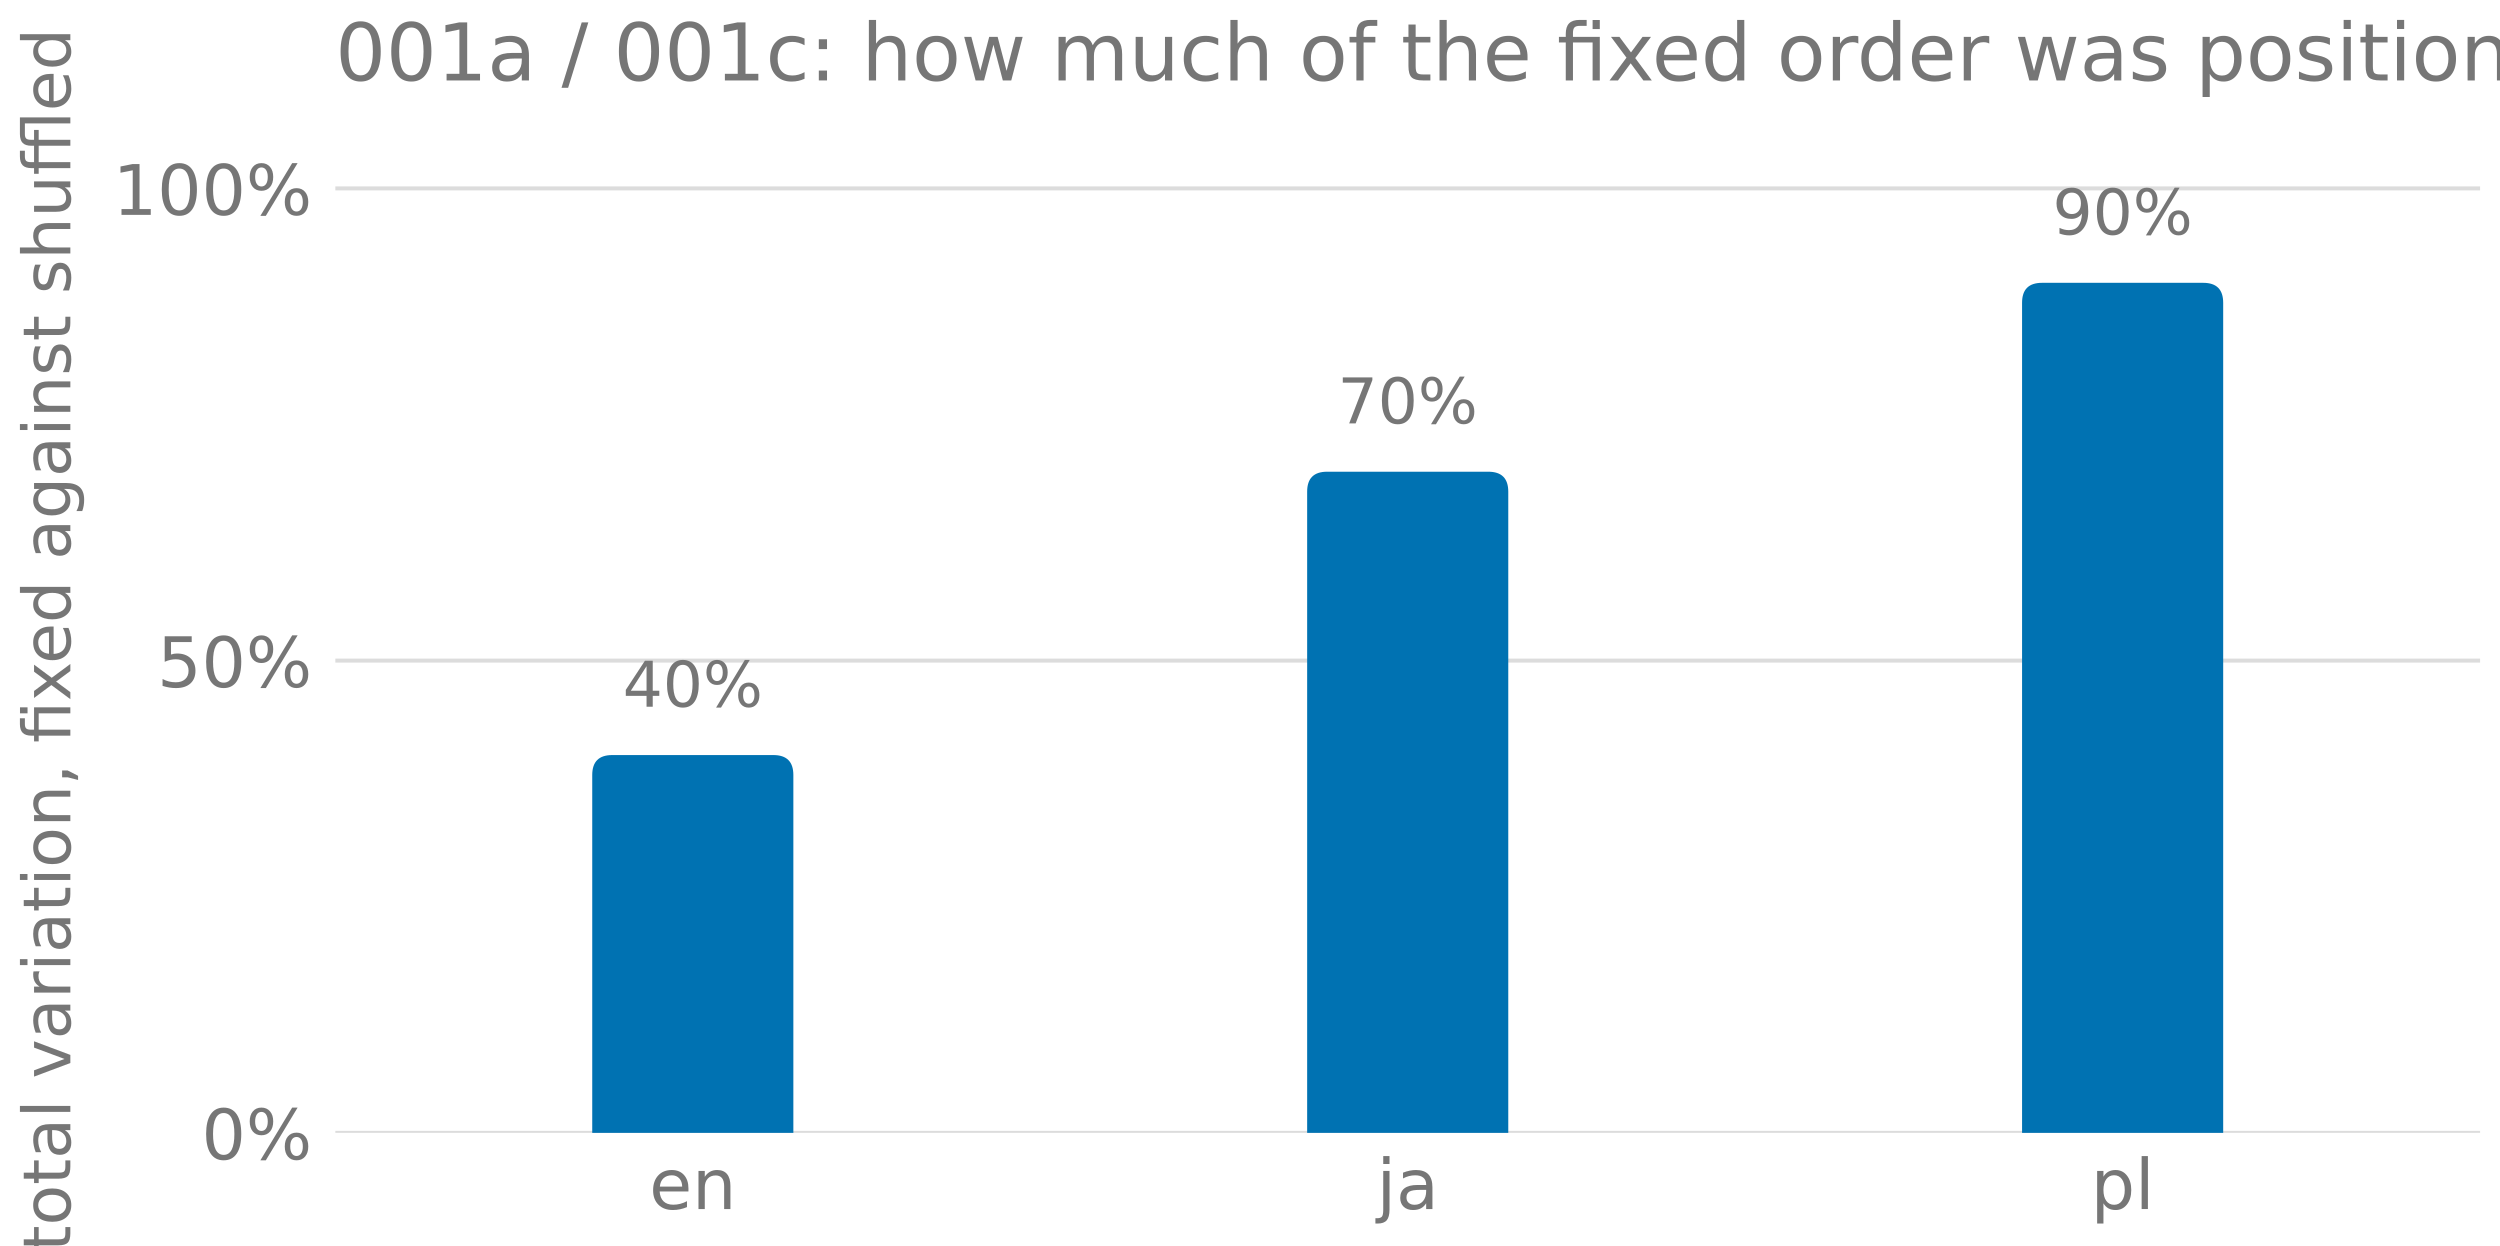
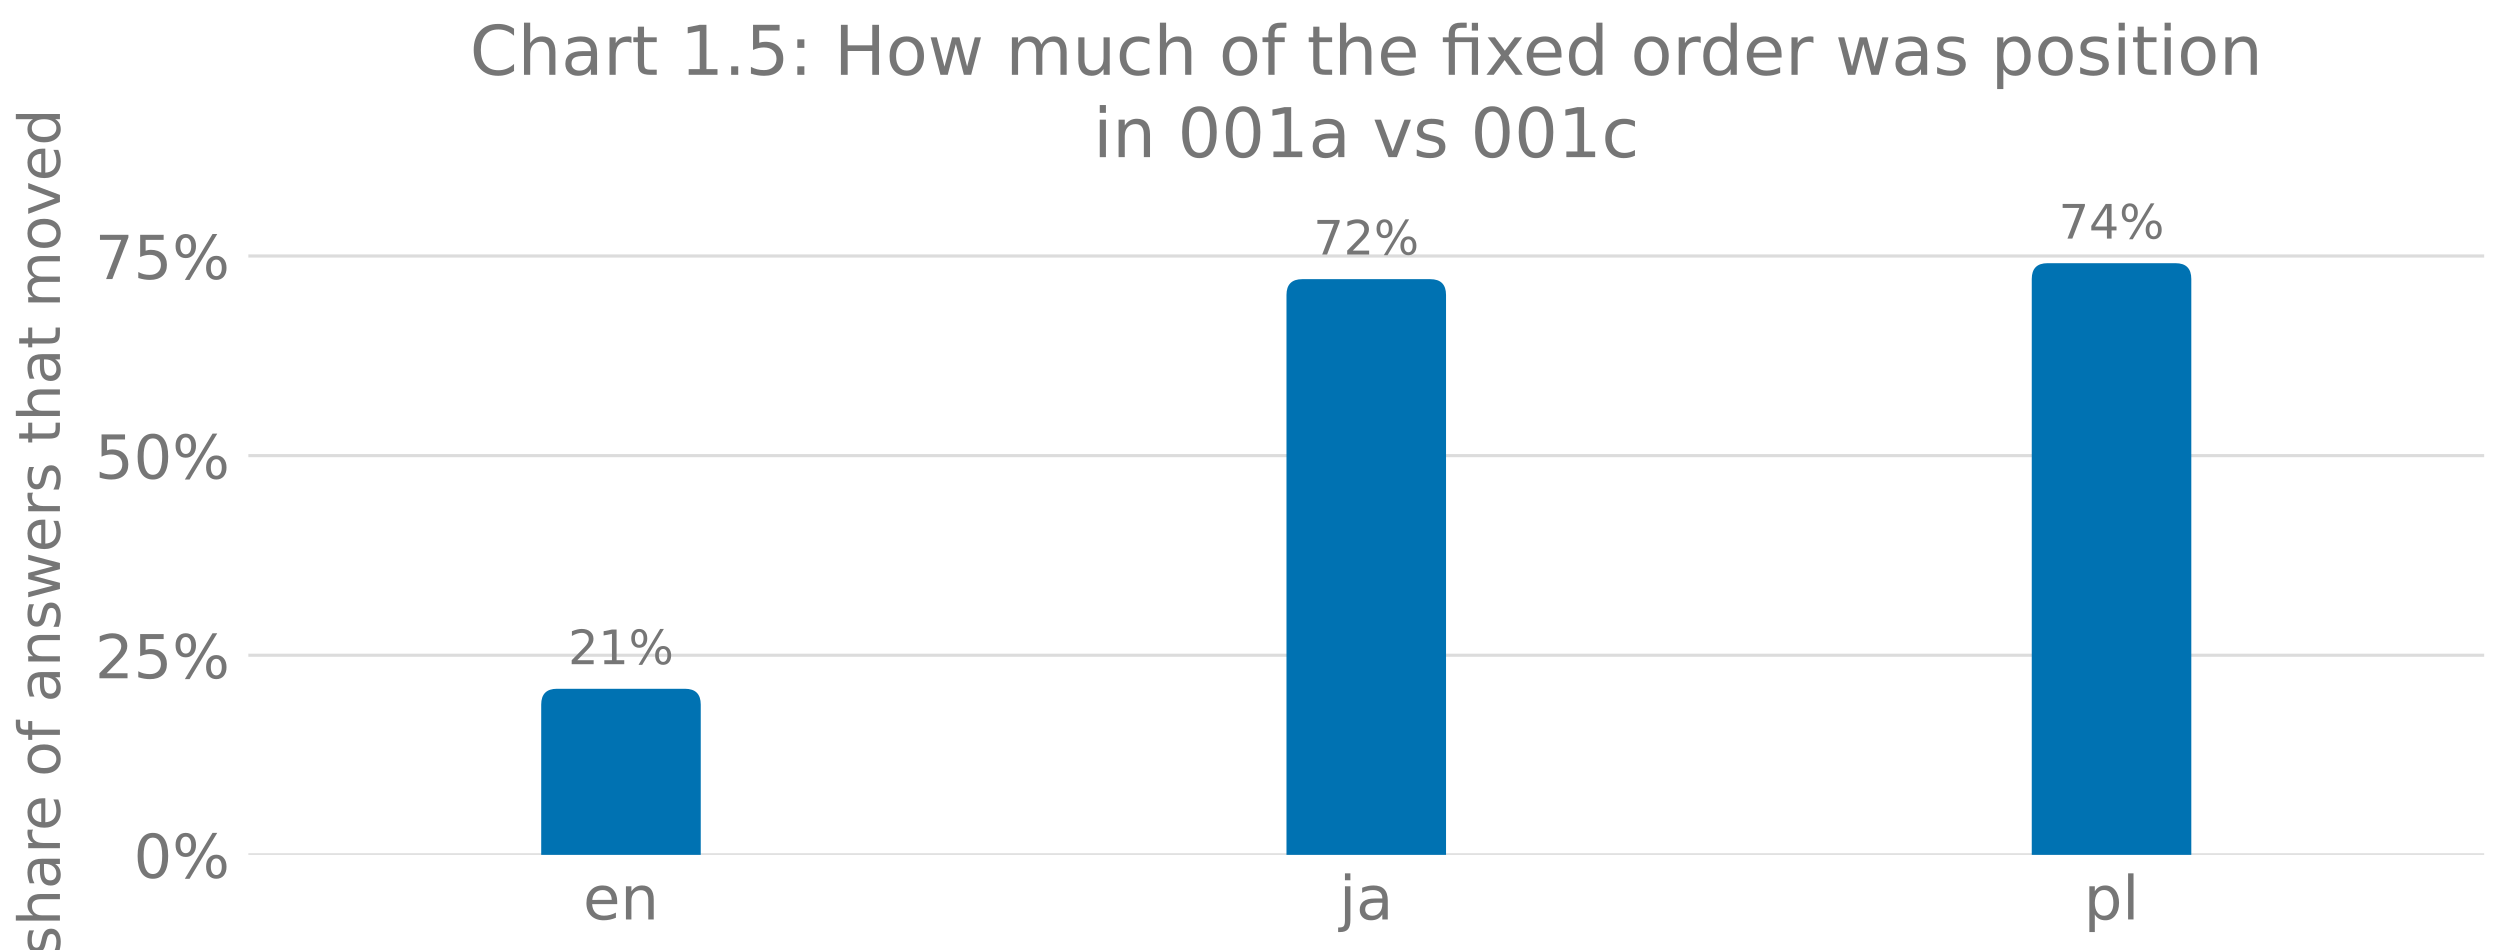
- <svg xmlns="http://www.w3.org/2000/svg" xmlns:xlink="http://www.w3.org/1999/xlink" width="376.632pt" height="187.668pt" viewBox="0 0 376.632 187.668" version="1.1">
+ <svg xmlns="http://www.w3.org/2000/svg" xmlns:xlink="http://www.w3.org/1999/xlink" width="473.76pt" height="180pt" viewBox="0 0 473.76 180" version="1.1">
  <defs>
    <style type="text/css">*{stroke-linejoin: round; stroke-linecap: butt}</style>
  </defs>
  <g id="figure_1">
    <g id="patch_1">
-       <path d="M 0 187.668  L 376.632 187.668  L 376.632 0  L 0 0  L 0 187.668  z " style="fill: none" />
+       <path d="M 0 180  L 473.76 180  L 473.76 0  L 0 0  L 0 180  z " style="fill: none" />
    </g>
    <g id="axes_1">
      <g id="patch_2">
-         <path d="M 50.52 170.667  L 373.632 170.667  L 373.632 22.118  L 50.52 22.118  L 50.52 170.667  z " style="fill: none" />
+         <path d="M 47.062 161.999  L 470.76 161.999  L 470.76 39.783  L 47.062 39.783  L 47.062 161.999  z " style="fill: none" />
      </g>
      <g id="matplotlib.axis_1">
        <g id="xtick_1">
          <g id="line2d_1" />
          <g id="text_1">
-             <g style="fill: #767676" transform="translate(97.814 182.1445) scale(0.105 -0.105)">
+             <g style="fill: #767676" transform="translate(110.4959 174.2362) scale(0.115 -0.115)">
              <defs>
                <path id="DejaVuSans-48" d="M 3597 1894  L 3597 1613  L 953 1613  Q 991 1019 1311 708  Q 1631 397 2203 397  Q 2534 397 2845 478  Q 3156 559 3463 722  L 3463 178  Q 3153 47 2828 -22  Q 2503 -91 2169 -91  Q 1331 -91 842 396  Q 353 884 353 1716  Q 353 2575 817 3079  Q 1281 3584 2069 3584  Q 2775 3584 3186 3129  Q 3597 2675 3597 1894  z M 3022 2063  Q 3016 2534 2758 2815  Q 2500 3097 2075 3097  Q 1594 3097 1305 2825  Q 1016 2553 972 2059  L 3022 2063  z " transform="scale(0.015625)" />
                <path id="DejaVuSans-51" d="M 3513 2113  L 3513 0  L 2938 0  L 2938 2094  Q 2938 2591 2744 2837  Q 2550 3084 2163 3084  Q 1697 3084 1428 2787  Q 1159 2491 1159 1978  L 1159 0  L 581 0  L 581 3500  L 1159 3500  L 1159 2956  Q 1366 3272 1645 3428  Q 1925 3584 2291 3584  Q 2894 3584 3203 3211  Q 3513 2838 3513 2113  z " transform="scale(0.015625)" />
              </defs>
              <use xlink:href="#DejaVuSans-48" />
              <use xlink:href="#DejaVuSans-51" transform="translate(61.53125 0)" />
            </g>
          </g>
        </g>
        <g id="xtick_2">
          <g id="line2d_2" />
          <g id="text_2">
-             <g style="fill: #767676" transform="translate(207.3999 182.1453) scale(0.105 -0.105)">
+             <g style="fill: #767676" transform="translate(253.7896 174.2371) scale(0.115 -0.115)">
              <defs>
                <path id="DejaVuSans-4d" d="M 603 3500  L 1178 3500  L 1178 -63  Q 1178 -731 923 -1031  Q 669 -1331 103 -1331  L -116 -1331  L -116 -844  L 38 -844  Q 366 -844 484 -692  Q 603 -541 603 -63  L 603 3500  z M 603 4863  L 1178 4863  L 1178 4134  L 603 4134  L 603 4863  z " transform="scale(0.015625)" />
                <path id="DejaVuSans-44" d="M 2194 1759  Q 1497 1759 1228 1600  Q 959 1441 959 1056  Q 959 750 1161 570  Q 1363 391 1709 391  Q 2188 391 2477 730  Q 2766 1069 2766 1631  L 2766 1759  L 2194 1759  z M 3341 1997  L 3341 0  L 2766 0  L 2766 531  Q 2569 213 2275 61  Q 1981 -91 1556 -91  Q 1019 -91 701 211  Q 384 513 384 1019  Q 384 1609 779 1909  Q 1175 2209 1959 2209  L 2766 2209  L 2766 2266  Q 2766 2663 2505 2880  Q 2244 3097 1772 3097  Q 1472 3097 1187 3025  Q 903 2953 641 2809  L 641 3341  Q 956 3463 1253 3523  Q 1550 3584 1831 3584  Q 2591 3584 2966 3190  Q 3341 2797 3341 1997  z " transform="scale(0.015625)" />
              </defs>
              <use xlink:href="#DejaVuSans-4d" />
              <use xlink:href="#DejaVuSans-44" transform="translate(27.78125 0)" />
            </g>
          </g>
        </g>
        <g id="xtick_3">
          <g id="line2d_3" />
          <g id="text_3">
-             <g style="fill: #767676" transform="translate(314.9883 182.1453) scale(0.105 -0.105)">
+             <g style="fill: #767676" transform="translate(394.8956 174.2371) scale(0.115 -0.115)">
              <defs>
                <path id="DejaVuSans-53" d="M 1159 525  L 1159 -1331  L 581 -1331  L 581 3500  L 1159 3500  L 1159 2969  Q 1341 3281 1617 3432  Q 1894 3584 2278 3584  Q 2916 3584 3314 3078  Q 3713 2572 3713 1747  Q 3713 922 3314 415  Q 2916 -91 2278 -91  Q 1894 -91 1617 61  Q 1341 213 1159 525  z M 3116 1747  Q 3116 2381 2855 2742  Q 2594 3103 2138 3103  Q 1681 3103 1420 2742  Q 1159 2381 1159 1747  Q 1159 1113 1420 752  Q 1681 391 2138 391  Q 2594 391 2855 752  Q 3116 1113 3116 1747  z " transform="scale(0.015625)" />
                <path id="DejaVuSans-4f" d="M 603 4863  L 1178 4863  L 1178 0  L 603 0  L 603 4863  z " transform="scale(0.015625)" />
              </defs>
              <use xlink:href="#DejaVuSans-53" />
              <use xlink:href="#DejaVuSans-4f" transform="translate(63.48438 0)" />
            </g>
          </g>
        </g>
      </g>
      <g id="matplotlib.axis_2">
        <g id="ytick_1">
          <g id="line2d_4">
-             <path d="M 50.52 170.667  L 373.632 170.667  " clip-path="url(#paa456ad2ce)" style="fill: none; stroke: #767676; stroke-opacity: 0.25; stroke-width: 0.6; stroke-linecap: square" />
+             <path d="M 47.062 161.999  L 470.76 161.999  " clip-path="url(#p578db46f17)" style="fill: none; stroke: #767676; stroke-opacity: 0.25; stroke-width: 0.6; stroke-linecap: square" />
          </g>
          <g id="line2d_5" />
          <g id="text_4">
-             <g style="fill: #767676" transform="translate(30.36227 174.6557) scale(0.105 -0.105)">
+             <g style="fill: #767676" transform="translate(25.31797 166.3675) scale(0.115 -0.115)">
              <defs>
                <path id="DejaVuSans-13" d="M 2034 4250  Q 1547 4250 1301 3770  Q 1056 3291 1056 2328  Q 1056 1369 1301 889  Q 1547 409 2034 409  Q 2525 409 2770 889  Q 3016 1369 3016 2328  Q 3016 3291 2770 3770  Q 2525 4250 2034 4250  z M 2034 4750  Q 2819 4750 3233 4129  Q 3647 3509 3647 2328  Q 3647 1150 3233 529  Q 2819 -91 2034 -91  Q 1250 -91 836 529  Q 422 1150 422 2328  Q 422 3509 836 4129  Q 1250 4750 2034 4750  z " transform="scale(0.015625)" />
                <path id="DejaVuSans-8" d="M 4653 2053  Q 4381 2053 4226 1822  Q 4072 1591 4072 1178  Q 4072 772 4226 539  Q 4381 306 4653 306  Q 4919 306 5073 539  Q 5228 772 5228 1178  Q 5228 1588 5073 1820  Q 4919 2053 4653 2053  z M 4653 2450  Q 5147 2450 5437 2106  Q 5728 1763 5728 1178  Q 5728 594 5436 251  Q 5144 -91 4653 -91  Q 4153 -91 3862 251  Q 3572 594 3572 1178  Q 3572 1766 3864 2108  Q 4156 2450 4653 2450  z M 1428 4353  Q 1159 4353 1004 4120  Q 850 3888 850 3481  Q 850 3069 1003 2837  Q 1156 2606 1428 2606  Q 1700 2606 1854 2837  Q 2009 3069 2009 3481  Q 2009 3884 1853 4118  Q 1697 4353 1428 4353  z M 4250 4750  L 4750 4750  L 1831 -91  L 1331 -91  L 4250 4750  z M 1428 4750  Q 1922 4750 2215 4408  Q 2509 4066 2509 3481  Q 2509 2891 2217 2550  Q 1925 2209 1428 2209  Q 931 2209 642 2551  Q 353 2894 353 3481  Q 353 4063 643 4406  Q 934 4750 1428 4750  z " transform="scale(0.015625)" />
              </defs>
              <use xlink:href="#DejaVuSans-13" />
              <use xlink:href="#DejaVuSans-8" transform="translate(63.625 0)" />
            </g>
          </g>
        </g>
        <g id="ytick_2">
          <g id="line2d_6">
-             <path d="M 50.52 99.523  L 373.632 99.523  " clip-path="url(#paa456ad2ce)" style="fill: none; stroke: #767676; stroke-opacity: 0.25; stroke-width: 0.6; stroke-linecap: square" />
+             <path d="M 47.062 124.17  L 470.76 124.17  " clip-path="url(#p578db46f17)" style="fill: none; stroke: #767676; stroke-opacity: 0.25; stroke-width: 0.6; stroke-linecap: square" />
          </g>
          <g id="line2d_7" />
          <g id="text_5">
-             <g style="fill: #767676" transform="translate(23.68165 103.5118) scale(0.105 -0.105)">
-               <defs>
+             <g style="fill: #767676" transform="translate(18.0011 128.5387) scale(0.115 -0.115)">
+               <defs>
+                 <path id="DejaVuSans-15" d="M 1228 531  L 3431 531  L 3431 0  L 469 0  L 469 531  Q 828 903 1448 1529  Q 2069 2156 2228 2338  Q 2531 2678 2651 2914  Q 2772 3150 2772 3378  Q 2772 3750 2511 3984  Q 2250 4219 1831 4219  Q 1534 4219 1204 4116  Q 875 4013 500 3803  L 500 4441  Q 881 4594 1212 4672  Q 1544 4750 1819 4750  Q 2544 4750 2975 4387  Q 3406 4025 3406 3419  Q 3406 3131 3298 2873  Q 3191 2616 2906 2266  Q 2828 2175 2409 1742  Q 1991 1309 1228 531  z " transform="scale(0.015625)" />
                <path id="DejaVuSans-18" d="M 691 4666  L 3169 4666  L 3169 4134  L 1269 4134  L 1269 2991  Q 1406 3038 1543 3061  Q 1681 3084 1819 3084  Q 2600 3084 3056 2656  Q 3513 2228 3513 1497  Q 3513 744 3044 326  Q 2575 -91 1722 -91  Q 1428 -91 1123 -41  Q 819 9 494 109  L 494 744  Q 775 591 1075 516  Q 1375 441 1709 441  Q 2250 441 2565 725  Q 2881 1009 2881 1497  Q 2881 1984 2565 2268  Q 2250 2553 1709 2553  Q 1456 2553 1204 2497  Q 953 2441 691 2322  L 691 4666  z " transform="scale(0.015625)" />
              </defs>
+               <use xlink:href="#DejaVuSans-15" />
+               <use xlink:href="#DejaVuSans-18" transform="translate(63.625 0)" />
+               <use xlink:href="#DejaVuSans-8" transform="translate(127.25 0)" />
+             </g>
+           </g>
+         </g>
+         <g id="ytick_3">
+           <g id="line2d_8">
+             <path d="M 47.062 86.341  L 470.76 86.341  " clip-path="url(#p578db46f17)" style="fill: none; stroke: #767676; stroke-opacity: 0.25; stroke-width: 0.6; stroke-linecap: square" />
+           </g>
+           <g id="line2d_9" />
+           <g id="text_6">
+             <g style="fill: #767676" transform="translate(18.0011 90.70988) scale(0.115 -0.115)">
              <use xlink:href="#DejaVuSans-18" />
              <use xlink:href="#DejaVuSans-13" transform="translate(63.625 0)" />
              <use xlink:href="#DejaVuSans-8" transform="translate(127.25 0)" />
            </g>
          </g>
        </g>
-         <g id="ytick_3">
-           <g id="line2d_8">
-             <path d="M 50.52 28.379  L 373.632 28.379  " clip-path="url(#paa456ad2ce)" style="fill: none; stroke: #767676; stroke-opacity: 0.25; stroke-width: 0.6; stroke-linecap: square" />
-           </g>
-           <g id="line2d_9" />
-           <g id="text_6">
-             <g style="fill: #767676" transform="translate(17.00102 32.3678) scale(0.105 -0.105)">
-               <defs>
-                 <path id="DejaVuSans-14" d="M 794 531  L 1825 531  L 1825 4091  L 703 3866  L 703 4441  L 1819 4666  L 2450 4666  L 2450 531  L 3481 531  L 3481 0  L 794 0  L 794 531  z " transform="scale(0.015625)" />
-               </defs>
-               <use xlink:href="#DejaVuSans-14" />
-               <use xlink:href="#DejaVuSans-13" transform="translate(63.625 0)" />
-               <use xlink:href="#DejaVuSans-13" transform="translate(127.25 0)" />
-               <use xlink:href="#DejaVuSans-8" transform="translate(190.875 0)" />
-             </g>
-           </g>
-         </g>
-         <g id="text_7">
-           <g style="fill: #767676" transform="translate(10.59868 188.538) rotate(-90) scale(0.1 -0.1)">
+         <g id="ytick_4">
+           <g id="line2d_10">
+             <path d="M 47.062 48.512  L 470.76 48.512  " clip-path="url(#p578db46f17)" style="fill: none; stroke: #767676; stroke-opacity: 0.25; stroke-width: 0.6; stroke-linecap: square" />
+           </g>
+           <g id="line2d_11" />
+           <g id="text_7">
+             <g style="fill: #767676" transform="translate(18.0011 52.88106) scale(0.115 -0.115)">
+               <defs>
+                 <path id="DejaVuSans-1a" d="M 525 4666  L 3525 4666  L 3525 4397  L 1831 0  L 1172 0  L 2766 4134  L 525 4134  L 525 4666  z " transform="scale(0.015625)" />
+               </defs>
+               <use xlink:href="#DejaVuSans-1a" />
+               <use xlink:href="#DejaVuSans-18" transform="translate(63.625 0)" />
+               <use xlink:href="#DejaVuSans-8" transform="translate(127.25 0)" />
+             </g>
+           </g>
+         </g>
+         <g id="text_8">
+           <g style="fill: #767676" transform="translate(11.35852 181.1815) rotate(-90) scale(0.11 -0.11)">
            <defs>
-               <path id="DejaVuSans-57" d="M 1172 4494  L 1172 3500  L 2356 3500  L 2356 3053  L 1172 3053  L 1172 1153  Q 1172 725 1289 603  Q 1406 481 1766 481  L 2356 481  L 2356 0  L 1766 0  Q 1100 0 847 248  Q 594 497 594 1153  L 594 3053  L 172 3053  L 172 3500  L 594 3500  L 594 4494  L 1172 4494  z " transform="scale(0.015625)" />
-               <path id="DejaVuSans-52" d="M 1959 3097  Q 1497 3097 1228 2736  Q 959 2375 959 1747  Q 959 1119 1226 758  Q 1494 397 1959 397  Q 2419 397 2687 759  Q 2956 1122 2956 1747  Q 2956 2369 2687 2733  Q 2419 3097 1959 3097  z M 1959 3584  Q 2709 3584 3137 3096  Q 3566 2609 3566 1747  Q 3566 888 3137 398  Q 2709 -91 1959 -91  Q 1206 -91 779 398  Q 353 888 353 1747  Q 353 2609 779 3096  Q 1206 3584 1959 3584  z " transform="scale(0.015625)" />
-               <path id="DejaVuSans-3" transform="scale(0.015625)" />
-               <path id="DejaVuSans-59" d="M 191 3500  L 800 3500  L 1894 563  L 2988 3500  L 3597 3500  L 2284 0  L 1503 0  L 191 3500  z " transform="scale(0.015625)" />
-               <path id="DejaVuSans-55" d="M 2631 2963  Q 2534 3019 2420 3045  Q 2306 3072 2169 3072  Q 1681 3072 1420 2755  Q 1159 2438 1159 1844  L 1159 0  L 581 0  L 581 3500  L 1159 3500  L 1159 2956  Q 1341 3275 1631 3429  Q 1922 3584 2338 3584  Q 2397 3584 2469 3576  Q 2541 3569 2628 3553  L 2631 2963  z " transform="scale(0.015625)" />
-               <path id="DejaVuSans-4c" d="M 603 3500  L 1178 3500  L 1178 0  L 603 0  L 603 3500  z M 603 4863  L 1178 4863  L 1178 4134  L 603 4134  L 603 4863  z " transform="scale(0.015625)" />
-               <path id="DejaVuSans-f" d="M 750 794  L 1409 794  L 1409 256  L 897 -744  L 494 -744  L 750 256  L 750 794  z " transform="scale(0.015625)" />
-               <path id="DejaVuSans-13af" d="M 3431 3500  L 3431 0  L 2853 0  L 2853 3053  L 1275 3053  L 1275 0  L 697 0  L 697 3053  L 147 3053  L 147 3500  L 697 3500  L 697 3744  Q 697 4316 967 4589  Q 1238 4863 1797 4863  L 2375 4863  L 2375 4384  L 1825 4384  Q 1516 4384 1395 4259  Q 1275 4134 1275 3809  L 1275 3500  L 3431 3500  z M 2853 4856  L 3431 4856  L 3431 4128  L 2853 4128  L 2853 4856  z " transform="scale(0.015625)" />
-               <path id="DejaVuSans-5b" d="M 3513 3500  L 2247 1797  L 3578 0  L 2900 0  L 1881 1375  L 863 0  L 184 0  L 1544 1831  L 300 3500  L 978 3500  L 1906 2253  L 2834 3500  L 3513 3500  z " transform="scale(0.015625)" />
-               <path id="DejaVuSans-47" d="M 2906 2969  L 2906 4863  L 3481 4863  L 3481 0  L 2906 0  L 2906 525  Q 2725 213 2448 61  Q 2172 -91 1784 -91  Q 1150 -91 751 415  Q 353 922 353 1747  Q 353 2572 751 3078  Q 1150 3584 1784 3584  Q 2172 3584 2448 3432  Q 2725 3281 2906 2969  z M 947 1747  Q 947 1113 1208 752  Q 1469 391 1925 391  Q 2381 391 2643 752  Q 2906 1113 2906 1747  Q 2906 2381 2643 2742  Q 2381 3103 1925 3103  Q 1469 3103 1208 2742  Q 947 2381 947 1747  z " transform="scale(0.015625)" />
-               <path id="DejaVuSans-4a" d="M 2906 1791  Q 2906 2416 2648 2759  Q 2391 3103 1925 3103  Q 1463 3103 1205 2759  Q 947 2416 947 1791  Q 947 1169 1205 825  Q 1463 481 1925 481  Q 2391 481 2648 825  Q 2906 1169 2906 1791  z M 3481 434  Q 3481 -459 3084 -895  Q 2688 -1331 1869 -1331  Q 1566 -1331 1297 -1286  Q 1028 -1241 775 -1147  L 775 -588  Q 1028 -725 1275 -790  Q 1522 -856 1778 -856  Q 2344 -856 2625 -561  Q 2906 -266 2906 331  L 2906 616  Q 2728 306 2450 153  Q 2172 0 1784 0  Q 1141 0 747 490  Q 353 981 353 1791  Q 353 2603 747 3093  Q 1141 3584 1784 3584  Q 2172 3584 2450 3431  Q 2728 3278 2906 2969  L 2906 3500  L 3481 3500  L 3481 434  z " transform="scale(0.015625)" />
              <path id="DejaVuSans-56" d="M 2834 3397  L 2834 2853  Q 2591 2978 2328 3040  Q 2066 3103 1784 3103  Q 1356 3103 1142 2972  Q 928 2841 928 2578  Q 928 2378 1081 2264  Q 1234 2150 1697 2047  L 1894 2003  Q 2506 1872 2764 1633  Q 3022 1394 3022 966  Q 3022 478 2636 193  Q 2250 -91 1575 -91  Q 1294 -91 989 -36  Q 684 19 347 128  L 347 722  Q 666 556 975 473  Q 1284 391 1588 391  Q 1994 391 2212 530  Q 2431 669 2431 922  Q 2431 1156 2273 1281  Q 2116 1406 1581 1522  L 1381 1569  Q 847 1681 609 1914  Q 372 2147 372 2553  Q 372 3047 722 3315  Q 1072 3584 1716 3584  Q 2034 3584 2315 3537  Q 2597 3491 2834 3397  z " transform="scale(0.015625)" />
              <path id="DejaVuSans-4b" d="M 3513 2113  L 3513 0  L 2938 0  L 2938 2094  Q 2938 2591 2744 2837  Q 2550 3084 2163 3084  Q 1697 3084 1428 2787  Q 1159 2491 1159 1978  L 1159 0  L 581 0  L 581 4863  L 1159 4863  L 1159 2956  Q 1366 3272 1645 3428  Q 1925 3584 2291 3584  Q 2894 3584 3203 3211  Q 3513 2838 3513 2113  z " transform="scale(0.015625)" />
-               <path id="DejaVuSans-58" d="M 544 1381  L 544 3500  L 1119 3500  L 1119 1403  Q 1119 906 1312 657  Q 1506 409 1894 409  Q 2359 409 2629 706  Q 2900 1003 2900 1516  L 2900 3500  L 3475 3500  L 3475 0  L 2900 0  L 2900 538  Q 2691 219 2414 64  Q 2138 -91 1772 -91  Q 1169 -91 856 284  Q 544 659 544 1381  z M 1991 3584  L 1991 3584  z " transform="scale(0.015625)" />
-               <path id="DejaVuSans-13b2" d="M 2375 4863  L 2375 4384  L 1825 4384  Q 1516 4384 1394 4259  Q 1275 4134 1275 3809  L 1275 3500  L 2853 3500  L 2853 3744  Q 2853 4328 3125 4595  Q 3397 4863 3988 4863  L 5588 4863  L 5588 0  L 5009 0  L 5009 4384  L 3981 4384  Q 3672 4384 3551 4259  Q 3431 4134 3431 3809  L 3431 3500  L 4378 3500  L 4378 3053  L 3431 3053  L 3431 0  L 2853 0  L 2853 3053  L 1275 3053  L 1275 0  L 697 0  L 697 3053  L 147 3053  L 147 3500  L 697 3500  L 697 3744  Q 697 4328 969 4595  Q 1241 4863 1831 4863  L 2375 4863  z " transform="scale(0.015625)" />
+               <path id="DejaVuSans-55" d="M 2631 2963  Q 2534 3019 2420 3045  Q 2306 3072 2169 3072  Q 1681 3072 1420 2755  Q 1159 2438 1159 1844  L 1159 0  L 581 0  L 581 3500  L 1159 3500  L 1159 2956  Q 1341 3275 1631 3429  Q 1922 3584 2338 3584  Q 2397 3584 2469 3576  Q 2541 3569 2628 3553  L 2631 2963  z " transform="scale(0.015625)" />
+               <path id="DejaVuSans-3" transform="scale(0.015625)" />
+               <path id="DejaVuSans-52" d="M 1959 3097  Q 1497 3097 1228 2736  Q 959 2375 959 1747  Q 959 1119 1226 758  Q 1494 397 1959 397  Q 2419 397 2687 759  Q 2956 1122 2956 1747  Q 2956 2369 2687 2733  Q 2419 3097 1959 3097  z M 1959 3584  Q 2709 3584 3137 3096  Q 3566 2609 3566 1747  Q 3566 888 3137 398  Q 2709 -91 1959 -91  Q 1206 -91 779 398  Q 353 888 353 1747  Q 353 2609 779 3096  Q 1206 3584 1959 3584  z " transform="scale(0.015625)" />
+               <path id="DejaVuSans-49" d="M 2375 4863  L 2375 4384  L 1825 4384  Q 1516 4384 1395 4259  Q 1275 4134 1275 3809  L 1275 3500  L 2222 3500  L 2222 3053  L 1275 3053  L 1275 0  L 697 0  L 697 3053  L 147 3053  L 147 3500  L 697 3500  L 697 3744  Q 697 4328 969 4595  Q 1241 4863 1831 4863  L 2375 4863  z " transform="scale(0.015625)" />
+               <path id="DejaVuSans-5a" d="M 269 3500  L 844 3500  L 1563 769  L 2278 3500  L 2956 3500  L 3675 769  L 4391 3500  L 4966 3500  L 4050 0  L 3372 0  L 2619 2869  L 1863 0  L 1184 0  L 269 3500  z " transform="scale(0.015625)" />
+               <path id="DejaVuSans-57" d="M 1172 4494  L 1172 3500  L 2356 3500  L 2356 3053  L 1172 3053  L 1172 1153  Q 1172 725 1289 603  Q 1406 481 1766 481  L 2356 481  L 2356 0  L 1766 0  Q 1100 0 847 248  Q 594 497 594 1153  L 594 3053  L 172 3053  L 172 3500  L 594 3500  L 594 4494  L 1172 4494  z " transform="scale(0.015625)" />
+               <path id="DejaVuSans-50" d="M 3328 2828  Q 3544 3216 3844 3400  Q 4144 3584 4550 3584  Q 5097 3584 5394 3201  Q 5691 2819 5691 2113  L 5691 0  L 5113 0  L 5113 2094  Q 5113 2597 4934 2840  Q 4756 3084 4391 3084  Q 3944 3084 3684 2787  Q 3425 2491 3425 1978  L 3425 0  L 2847 0  L 2847 2094  Q 2847 2600 2669 2842  Q 2491 3084 2119 3084  Q 1678 3084 1418 2786  Q 1159 2488 1159 1978  L 1159 0  L 581 0  L 581 3500  L 1159 3500  L 1159 2956  Q 1356 3278 1631 3431  Q 1906 3584 2284 3584  Q 2666 3584 2933 3390  Q 3200 3197 3328 2828  z " transform="scale(0.015625)" />
+               <path id="DejaVuSans-59" d="M 191 3500  L 800 3500  L 1894 563  L 2988 3500  L 3597 3500  L 2284 0  L 1503 0  L 191 3500  z " transform="scale(0.015625)" />
+               <path id="DejaVuSans-47" d="M 2906 2969  L 2906 4863  L 3481 4863  L 3481 0  L 2906 0  L 2906 525  Q 2725 213 2448 61  Q 2172 -91 1784 -91  Q 1150 -91 751 415  Q 353 922 353 1747  Q 353 2572 751 3078  Q 1150 3584 1784 3584  Q 2172 3584 2448 3432  Q 2725 3281 2906 2969  z M 947 1747  Q 947 1113 1208 752  Q 1469 391 1925 391  Q 2381 391 2643 752  Q 2906 1113 2906 1747  Q 2906 2381 2643 2742  Q 2381 3103 1925 3103  Q 1469 3103 1208 2742  Q 947 2381 947 1747  z " transform="scale(0.015625)" />
            </defs>
-             <use xlink:href="#DejaVuSans-57" />
-             <use xlink:href="#DejaVuSans-52" transform="translate(39.20312 0)" />
-             <use xlink:href="#DejaVuSans-57" transform="translate(100.3906 0)" />
-             <use xlink:href="#DejaVuSans-44" transform="translate(139.5938 0)" />
-             <use xlink:href="#DejaVuSans-4f" transform="translate(200.875 0)" />
-             <use xlink:href="#DejaVuSans-3" transform="translate(228.6562 0)" />
-             <use xlink:href="#DejaVuSans-59" transform="translate(260.4375 0)" />
-             <use xlink:href="#DejaVuSans-44" transform="translate(319.625 0)" />
-             <use xlink:href="#DejaVuSans-55" transform="translate(380.9062 0)" />
-             <use xlink:href="#DejaVuSans-4c" transform="translate(422.0156 0)" />
-             <use xlink:href="#DejaVuSans-44" transform="translate(449.7969 0)" />
-             <use xlink:href="#DejaVuSans-57" transform="translate(511.0781 0)" />
-             <use xlink:href="#DejaVuSans-4c" transform="translate(550.2812 0)" />
-             <use xlink:href="#DejaVuSans-52" transform="translate(578.0625 0)" />
-             <use xlink:href="#DejaVuSans-51" transform="translate(639.25 0)" />
-             <use xlink:href="#DejaVuSans-f" transform="translate(702.625 0)" />
-             <use xlink:href="#DejaVuSans-3" transform="translate(734.4062 0)" />
-             <use xlink:href="#DejaVuSans-13af" transform="translate(766.1875 0)" />
-             <use xlink:href="#DejaVuSans-5b" transform="translate(829.1719 0)" />
-             <use xlink:href="#DejaVuSans-48" transform="translate(885.2812 0)" />
-             <use xlink:href="#DejaVuSans-47" transform="translate(946.8125 0)" />
-             <use xlink:href="#DejaVuSans-3" transform="translate(1010.297 0)" />
-             <use xlink:href="#DejaVuSans-44" transform="translate(1042.078 0)" />
-             <use xlink:href="#DejaVuSans-4a" transform="translate(1103.359 0)" />
-             <use xlink:href="#DejaVuSans-44" transform="translate(1166.844 0)" />
-             <use xlink:href="#DejaVuSans-4c" transform="translate(1228.125 0)" />
-             <use xlink:href="#DejaVuSans-51" transform="translate(1255.906 0)" />
-             <use xlink:href="#DejaVuSans-56" transform="translate(1319.281 0)" />
-             <use xlink:href="#DejaVuSans-57" transform="translate(1371.375 0)" />
-             <use xlink:href="#DejaVuSans-3" transform="translate(1410.578 0)" />
-             <use xlink:href="#DejaVuSans-56" transform="translate(1442.359 0)" />
-             <use xlink:href="#DejaVuSans-4b" transform="translate(1494.453 0)" />
-             <use xlink:href="#DejaVuSans-58" transform="translate(1557.828 0)" />
-             <use xlink:href="#DejaVuSans-13b2" transform="translate(1621.203 0)" />
-             <use xlink:href="#DejaVuSans-48" transform="translate(1717.891 0)" />
-             <use xlink:href="#DejaVuSans-47" transform="translate(1779.422 0)" />
+             <use xlink:href="#DejaVuSans-56" />
+             <use xlink:href="#DejaVuSans-4b" transform="translate(52.09375 0)" />
+             <use xlink:href="#DejaVuSans-44" transform="translate(115.4688 0)" />
+             <use xlink:href="#DejaVuSans-55" transform="translate(176.75 0)" />
+             <use xlink:href="#DejaVuSans-48" transform="translate(215.6562 0)" />
+             <use xlink:href="#DejaVuSans-3" transform="translate(277.1875 0)" />
+             <use xlink:href="#DejaVuSans-52" transform="translate(308.9688 0)" />
+             <use xlink:href="#DejaVuSans-49" transform="translate(370.1562 0)" />
+             <use xlink:href="#DejaVuSans-3" transform="translate(405.3594 0)" />
+             <use xlink:href="#DejaVuSans-44" transform="translate(437.1406 0)" />
+             <use xlink:href="#DejaVuSans-51" transform="translate(498.4219 0)" />
+             <use xlink:href="#DejaVuSans-56" transform="translate(561.7969 0)" />
+             <use xlink:href="#DejaVuSans-5a" transform="translate(613.8906 0)" />
+             <use xlink:href="#DejaVuSans-48" transform="translate(695.6719 0)" />
+             <use xlink:href="#DejaVuSans-55" transform="translate(757.2031 0)" />
+             <use xlink:href="#DejaVuSans-56" transform="translate(798.3125 0)" />
+             <use xlink:href="#DejaVuSans-3" transform="translate(850.4062 0)" />
+             <use xlink:href="#DejaVuSans-57" transform="translate(882.1875 0)" />
+             <use xlink:href="#DejaVuSans-4b" transform="translate(921.3906 0)" />
+             <use xlink:href="#DejaVuSans-44" transform="translate(984.7656 0)" />
+             <use xlink:href="#DejaVuSans-57" transform="translate(1046.047 0)" />
+             <use xlink:href="#DejaVuSans-3" transform="translate(1085.25 0)" />
+             <use xlink:href="#DejaVuSans-50" transform="translate(1117.031 0)" />
+             <use xlink:href="#DejaVuSans-52" transform="translate(1214.438 0)" />
+             <use xlink:href="#DejaVuSans-59" transform="translate(1275.625 0)" />
+             <use xlink:href="#DejaVuSans-48" transform="translate(1334.812 0)" />
+             <use xlink:href="#DejaVuSans-47" transform="translate(1396.344 0)" />
          </g>
        </g>
      </g>
      <g id="patch_3">
-         <path d="M 89.222 170.667  L 89.222 116.757  Q 89.222 113.752 92.228 113.752  L 116.515 113.752  Q 119.521 113.752 119.521 116.757  L 119.521 170.667  z " clip-path="url(#paa456ad2ce)" style="fill: #0072b2" />
+         <path d="M 102.56 161.999  L 102.56 133.525  Q 102.56 130.525 105.56 130.525  L 129.796 130.525  Q 132.796 130.525 132.796 133.525  L 132.796 161.999  z " clip-path="url(#p578db46f17)" style="fill: #0072b2" />
      </g>
      <g id="patch_4">
-         <path d="M 196.926 170.667  L 196.926 74.071  Q 196.926 71.065 199.932 71.065  L 224.219 71.065  Q 227.225 71.065 227.225 74.071  L 227.225 170.667  z " clip-path="url(#paa456ad2ce)" style="fill: #0072b2" />
+         <path d="M 243.793 161.999  L 243.793 55.9  Q 243.793 52.901 246.792 52.901  L 271.029 52.901  Q 274.029 52.901 274.029 55.9  L 274.029 161.999  z " clip-path="url(#p578db46f17)" style="fill: #0072b2" />
      </g>
      <g id="patch_5">
-         <path d="M 304.63 170.667  L 304.63 45.613  Q 304.63 42.608 307.636 42.608  L 331.924 42.608  Q 334.929 42.608 334.929 45.613  L 334.929 170.667  z " clip-path="url(#paa456ad2ce)" style="fill: #0072b2" />
-       </g>
-       <g id="text_8">
-         <g style="fill: #767676" transform="translate(93.81396 106.4695) scale(0.095 -0.095)">
+         <path d="M 385.026 161.999  L 385.026 52.874  Q 385.026 49.874 388.025 49.874  L 412.262 49.874  Q 415.261 49.874 415.261 52.874  L 415.261 161.999  z " clip-path="url(#p578db46f17)" style="fill: #0072b2" />
+       </g>
+       <g id="text_9">
+         <g style="fill: #767676" transform="translate(107.676 125.8632) scale(0.09 -0.09)">
+           <defs>
+             <path id="DejaVuSans-14" d="M 794 531  L 1825 531  L 1825 4091  L 703 3866  L 703 4441  L 1819 4666  L 2450 4666  L 2450 531  L 3481 531  L 3481 0  L 794 0  L 794 531  z " transform="scale(0.015625)" />
+           </defs>
+           <use xlink:href="#DejaVuSans-15" />
+           <use xlink:href="#DejaVuSans-14" transform="translate(63.625 0)" />
+           <use xlink:href="#DejaVuSans-8" transform="translate(127.25 0)" />
+         </g>
+       </g>
+       <g id="text_10">
+         <g style="fill: #767676" transform="translate(248.9087 48.23844) scale(0.09 -0.09)">
+           <use xlink:href="#DejaVuSans-1a" />
+           <use xlink:href="#DejaVuSans-15" transform="translate(63.625 0)" />
+           <use xlink:href="#DejaVuSans-8" transform="translate(127.25 0)" />
+         </g>
+       </g>
+       <g id="text_11">
+         <g style="fill: #767676" transform="translate(390.1415 45.21214) scale(0.09 -0.09)">
          <defs>
            <path id="DejaVuSans-17" d="M 2419 4116  L 825 1625  L 2419 1625  L 2419 4116  z M 2253 4666  L 3047 4666  L 3047 1625  L 3713 1625  L 3713 1100  L 3047 1100  L 3047 0  L 2419 0  L 2419 1100  L 313 1100  L 313 1709  L 2253 4666  z " transform="scale(0.015625)" />
          </defs>
-           <use xlink:href="#DejaVuSans-17" />
-           <use xlink:href="#DejaVuSans-13" transform="translate(63.625 0)" />
+           <use xlink:href="#DejaVuSans-1a" />
+           <use xlink:href="#DejaVuSans-17" transform="translate(63.625 0)" />
          <use xlink:href="#DejaVuSans-8" transform="translate(127.25 0)" />
        </g>
      </g>
-       <g id="text_9">
-         <g style="fill: #767676" transform="translate(201.518 63.78318) scale(0.095 -0.095)">
+       <g id="text_12">
+         <g style="fill: #767676" transform="translate(89.04031 14.17948) scale(0.13 -0.13)">
          <defs>
-             <path id="DejaVuSans-1a" d="M 525 4666  L 3525 4666  L 3525 4397  L 1831 0  L 1172 0  L 2766 4134  L 525 4134  L 525 4666  z " transform="scale(0.015625)" />
+             <path id="DejaVuSans-26" d="M 4122 4306  L 4122 3641  Q 3803 3938 3442 4084  Q 3081 4231 2675 4231  Q 1875 4231 1450 3742  Q 1025 3253 1025 2328  Q 1025 1406 1450 917  Q 1875 428 2675 428  Q 3081 428 3442 575  Q 3803 722 4122 1019  L 4122 359  Q 3791 134 3420 21  Q 3050 -91 2638 -91  Q 1578 -91 968 557  Q 359 1206 359 2328  Q 359 3453 968 4101  Q 1578 4750 2638 4750  Q 3056 4750 3426 4639  Q 3797 4528 4122 4306  z " transform="scale(0.015625)" />
+             <path id="DejaVuSans-11" d="M 684 794  L 1344 794  L 1344 0  L 684 0  L 684 794  z " transform="scale(0.015625)" />
+             <path id="DejaVuSans-1d" d="M 750 794  L 1409 794  L 1409 0  L 750 0  L 750 794  z M 750 3309  L 1409 3309  L 1409 2516  L 750 2516  L 750 3309  z " transform="scale(0.015625)" />
+             <path id="DejaVuSans-2b" d="M 628 4666  L 1259 4666  L 1259 2753  L 3553 2753  L 3553 4666  L 4184 4666  L 4184 0  L 3553 0  L 3553 2222  L 1259 2222  L 1259 0  L 628 0  L 628 4666  z " transform="scale(0.015625)" />
+             <path id="DejaVuSans-58" d="M 544 1381  L 544 3500  L 1119 3500  L 1119 1403  Q 1119 906 1312 657  Q 1506 409 1894 409  Q 2359 409 2629 706  Q 2900 1003 2900 1516  L 2900 3500  L 3475 3500  L 3475 0  L 2900 0  L 2900 538  Q 2691 219 2414 64  Q 2138 -91 1772 -91  Q 1169 -91 856 284  Q 544 659 544 1381  z M 1991 3584  L 1991 3584  z " transform="scale(0.015625)" />
+             <path id="DejaVuSans-46" d="M 3122 3366  L 3122 2828  Q 2878 2963 2633 3030  Q 2388 3097 2138 3097  Q 1578 3097 1268 2742  Q 959 2388 959 1747  Q 959 1106 1268 751  Q 1578 397 2138 397  Q 2388 397 2633 464  Q 2878 531 3122 666  L 3122 134  Q 2881 22 2623 -34  Q 2366 -91 2075 -91  Q 1284 -91 818 406  Q 353 903 353 1747  Q 353 2603 823 3093  Q 1294 3584 2113 3584  Q 2378 3584 2631 3529  Q 2884 3475 3122 3366  z " transform="scale(0.015625)" />
+             <path id="DejaVuSans-13af" d="M 3431 3500  L 3431 0  L 2853 0  L 2853 3053  L 1275 3053  L 1275 0  L 697 0  L 697 3053  L 147 3053  L 147 3500  L 697 3500  L 697 3744  Q 697 4316 967 4589  Q 1238 4863 1797 4863  L 2375 4863  L 2375 4384  L 1825 4384  Q 1516 4384 1395 4259  Q 1275 4134 1275 3809  L 1275 3500  L 3431 3500  z M 2853 4856  L 3431 4856  L 3431 4128  L 2853 4128  L 2853 4856  z " transform="scale(0.015625)" />
+             <path id="DejaVuSans-5b" d="M 3513 3500  L 2247 1797  L 3578 0  L 2900 0  L 1881 1375  L 863 0  L 184 0  L 1544 1831  L 300 3500  L 978 3500  L 1906 2253  L 2834 3500  L 3513 3500  z " transform="scale(0.015625)" />
+             <path id="DejaVuSans-4c" d="M 603 3500  L 1178 3500  L 1178 0  L 603 0  L 603 3500  z M 603 4863  L 1178 4863  L 1178 4134  L 603 4134  L 603 4863  z " transform="scale(0.015625)" />
          </defs>
-           <use xlink:href="#DejaVuSans-1a" />
-           <use xlink:href="#DejaVuSans-13" transform="translate(63.625 0)" />
-           <use xlink:href="#DejaVuSans-8" transform="translate(127.25 0)" />
-         </g>
-       </g>
-       <g id="text_10">
-         <g style="fill: #767676" transform="translate(309.2221 35.3256) scale(0.095 -0.095)">
-           <defs>
-             <path id="DejaVuSans-1c" d="M 703 97  L 703 672  Q 941 559 1184 500  Q 1428 441 1663 441  Q 2288 441 2617 861  Q 2947 1281 2994 2138  Q 2813 1869 2534 1725  Q 2256 1581 1919 1581  Q 1219 1581 811 2004  Q 403 2428 403 3163  Q 403 3881 828 4315  Q 1253 4750 1959 4750  Q 2769 4750 3195 4129  Q 3622 3509 3622 2328  Q 3622 1225 3098 567  Q 2575 -91 1691 -91  Q 1453 -91 1209 -44  Q 966 3 703 97  z M 1959 2075  Q 2384 2075 2632 2365  Q 2881 2656 2881 3163  Q 2881 3666 2632 3958  Q 2384 4250 1959 4250  Q 1534 4250 1286 3958  Q 1038 3666 1038 3163  Q 1038 2656 1286 2365  Q 1534 2075 1959 2075  z " transform="scale(0.015625)" />
-           </defs>
-           <use xlink:href="#DejaVuSans-1c" />
-           <use xlink:href="#DejaVuSans-13" transform="translate(63.625 0)" />
-           <use xlink:href="#DejaVuSans-8" transform="translate(127.25 0)" />
-         </g>
-       </g>
-       <g id="text_11">
-         <g style="fill: #767676" transform="translate(50.51954 12.11837) scale(0.12 -0.12)">
-           <defs>
-             <path id="DejaVuSans-12" d="M 1625 4666  L 2156 4666  L 531 -594  L 0 -594  L 1625 4666  z " transform="scale(0.015625)" />
-             <path id="DejaVuSans-46" d="M 3122 3366  L 3122 2828  Q 2878 2963 2633 3030  Q 2388 3097 2138 3097  Q 1578 3097 1268 2742  Q 959 2388 959 1747  Q 959 1106 1268 751  Q 1578 397 2138 397  Q 2388 397 2633 464  Q 2878 531 3122 666  L 3122 134  Q 2881 22 2623 -34  Q 2366 -91 2075 -91  Q 1284 -91 818 406  Q 353 903 353 1747  Q 353 2603 823 3093  Q 1294 3584 2113 3584  Q 2378 3584 2631 3529  Q 2884 3475 3122 3366  z " transform="scale(0.015625)" />
-             <path id="DejaVuSans-1d" d="M 750 794  L 1409 794  L 1409 0  L 750 0  L 750 794  z M 750 3309  L 1409 3309  L 1409 2516  L 750 2516  L 750 3309  z " transform="scale(0.015625)" />
-             <path id="DejaVuSans-5a" d="M 269 3500  L 844 3500  L 1563 769  L 2278 3500  L 2956 3500  L 3675 769  L 4391 3500  L 4966 3500  L 4050 0  L 3372 0  L 2619 2869  L 1863 0  L 1184 0  L 269 3500  z " transform="scale(0.015625)" />
-             <path id="DejaVuSans-50" d="M 3328 2828  Q 3544 3216 3844 3400  Q 4144 3584 4550 3584  Q 5097 3584 5394 3201  Q 5691 2819 5691 2113  L 5691 0  L 5113 0  L 5113 2094  Q 5113 2597 4934 2840  Q 4756 3084 4391 3084  Q 3944 3084 3684 2787  Q 3425 2491 3425 1978  L 3425 0  L 2847 0  L 2847 2094  Q 2847 2600 2669 2842  Q 2491 3084 2119 3084  Q 1678 3084 1418 2786  Q 1159 2488 1159 1978  L 1159 0  L 581 0  L 581 3500  L 1159 3500  L 1159 2956  Q 1356 3278 1631 3431  Q 1906 3584 2284 3584  Q 2666 3584 2933 3390  Q 3200 3197 3328 2828  z " transform="scale(0.015625)" />
-             <path id="DejaVuSans-49" d="M 2375 4863  L 2375 4384  L 1825 4384  Q 1516 4384 1395 4259  Q 1275 4134 1275 3809  L 1275 3500  L 2222 3500  L 2222 3053  L 1275 3053  L 1275 0  L 697 0  L 697 3053  L 147 3053  L 147 3500  L 697 3500  L 697 3744  Q 697 4328 969 4595  Q 1241 4863 1831 4863  L 2375 4863  z " transform="scale(0.015625)" />
-           </defs>
-           <use xlink:href="#DejaVuSans-13" />
-           <use xlink:href="#DejaVuSans-13" transform="translate(63.625 0)" />
-           <use xlink:href="#DejaVuSans-14" transform="translate(127.25 0)" />
-           <use xlink:href="#DejaVuSans-44" transform="translate(190.875 0)" />
-           <use xlink:href="#DejaVuSans-3" transform="translate(252.1562 0)" />
-           <use xlink:href="#DejaVuSans-12" transform="translate(283.9375 0)" />
-           <use xlink:href="#DejaVuSans-3" transform="translate(317.625 0)" />
-           <use xlink:href="#DejaVuSans-13" transform="translate(349.4062 0)" />
-           <use xlink:href="#DejaVuSans-13" transform="translate(413.0312 0)" />
-           <use xlink:href="#DejaVuSans-14" transform="translate(476.6562 0)" />
-           <use xlink:href="#DejaVuSans-46" transform="translate(540.2812 0)" />
-           <use xlink:href="#DejaVuSans-1d" transform="translate(595.2656 0)" />
-           <use xlink:href="#DejaVuSans-3" transform="translate(628.9531 0)" />
-           <use xlink:href="#DejaVuSans-4b" transform="translate(660.7344 0)" />
-           <use xlink:href="#DejaVuSans-52" transform="translate(724.1094 0)" />
-           <use xlink:href="#DejaVuSans-5a" transform="translate(785.2969 0)" />
-           <use xlink:href="#DejaVuSans-3" transform="translate(867.0781 0)" />
-           <use xlink:href="#DejaVuSans-50" transform="translate(898.8594 0)" />
-           <use xlink:href="#DejaVuSans-58" transform="translate(996.2656 0)" />
-           <use xlink:href="#DejaVuSans-46" transform="translate(1059.641 0)" />
-           <use xlink:href="#DejaVuSans-4b" transform="translate(1114.625 0)" />
-           <use xlink:href="#DejaVuSans-3" transform="translate(1178 0)" />
-           <use xlink:href="#DejaVuSans-52" transform="translate(1209.781 0)" />
-           <use xlink:href="#DejaVuSans-49" transform="translate(1270.969 0)" />
-           <use xlink:href="#DejaVuSans-3" transform="translate(1306.172 0)" />
-           <use xlink:href="#DejaVuSans-57" transform="translate(1337.953 0)" />
-           <use xlink:href="#DejaVuSans-4b" transform="translate(1377.156 0)" />
-           <use xlink:href="#DejaVuSans-48" transform="translate(1440.531 0)" />
-           <use xlink:href="#DejaVuSans-3" transform="translate(1502.062 0)" />
-           <use xlink:href="#DejaVuSans-13af" transform="translate(1533.844 0)" />
-           <use xlink:href="#DejaVuSans-5b" transform="translate(1596.828 0)" />
-           <use xlink:href="#DejaVuSans-48" transform="translate(1652.938 0)" />
-           <use xlink:href="#DejaVuSans-47" transform="translate(1714.469 0)" />
-           <use xlink:href="#DejaVuSans-3" transform="translate(1777.953 0)" />
-           <use xlink:href="#DejaVuSans-52" transform="translate(1809.734 0)" />
-           <use xlink:href="#DejaVuSans-55" transform="translate(1870.922 0)" />
-           <use xlink:href="#DejaVuSans-47" transform="translate(1910.281 0)" />
-           <use xlink:href="#DejaVuSans-48" transform="translate(1973.766 0)" />
-           <use xlink:href="#DejaVuSans-55" transform="translate(2035.297 0)" />
-           <use xlink:href="#DejaVuSans-3" transform="translate(2076.406 0)" />
-           <use xlink:href="#DejaVuSans-5a" transform="translate(2108.188 0)" />
-           <use xlink:href="#DejaVuSans-44" transform="translate(2189.969 0)" />
-           <use xlink:href="#DejaVuSans-56" transform="translate(2251.25 0)" />
-           <use xlink:href="#DejaVuSans-3" transform="translate(2303.344 0)" />
-           <use xlink:href="#DejaVuSans-53" transform="translate(2335.125 0)" />
-           <use xlink:href="#DejaVuSans-52" transform="translate(2398.609 0)" />
-           <use xlink:href="#DejaVuSans-56" transform="translate(2459.797 0)" />
-           <use xlink:href="#DejaVuSans-4c" transform="translate(2511.891 0)" />
-           <use xlink:href="#DejaVuSans-57" transform="translate(2539.672 0)" />
-           <use xlink:href="#DejaVuSans-4c" transform="translate(2578.875 0)" />
-           <use xlink:href="#DejaVuSans-52" transform="translate(2606.656 0)" />
-           <use xlink:href="#DejaVuSans-51" transform="translate(2667.844 0)" />
+           <use xlink:href="#DejaVuSans-26" />
+           <use xlink:href="#DejaVuSans-4b" transform="translate(69.82812 0)" />
+           <use xlink:href="#DejaVuSans-44" transform="translate(133.2031 0)" />
+           <use xlink:href="#DejaVuSans-55" transform="translate(194.4844 0)" />
+           <use xlink:href="#DejaVuSans-57" transform="translate(235.5938 0)" />
+           <use xlink:href="#DejaVuSans-3" transform="translate(274.7969 0)" />
+           <use xlink:href="#DejaVuSans-14" transform="translate(306.5781 0)" />
+           <use xlink:href="#DejaVuSans-11" transform="translate(370.2031 0)" />
+           <use xlink:href="#DejaVuSans-18" transform="translate(401.9844 0)" />
+           <use xlink:href="#DejaVuSans-1d" transform="translate(465.6094 0)" />
+           <use xlink:href="#DejaVuSans-3" transform="translate(499.2969 0)" />
+           <use xlink:href="#DejaVuSans-2b" transform="translate(531.0781 0)" />
+           <use xlink:href="#DejaVuSans-52" transform="translate(606.2812 0)" />
+           <use xlink:href="#DejaVuSans-5a" transform="translate(667.4688 0)" />
+           <use xlink:href="#DejaVuSans-3" transform="translate(749.25 0)" />
+           <use xlink:href="#DejaVuSans-50" transform="translate(781.0312 0)" />
+           <use xlink:href="#DejaVuSans-58" transform="translate(878.4375 0)" />
+           <use xlink:href="#DejaVuSans-46" transform="translate(941.8125 0)" />
+           <use xlink:href="#DejaVuSans-4b" transform="translate(996.7969 0)" />
+           <use xlink:href="#DejaVuSans-3" transform="translate(1060.172 0)" />
+           <use xlink:href="#DejaVuSans-52" transform="translate(1091.953 0)" />
+           <use xlink:href="#DejaVuSans-49" transform="translate(1153.141 0)" />
+           <use xlink:href="#DejaVuSans-3" transform="translate(1188.344 0)" />
+           <use xlink:href="#DejaVuSans-57" transform="translate(1220.125 0)" />
+           <use xlink:href="#DejaVuSans-4b" transform="translate(1259.328 0)" />
+           <use xlink:href="#DejaVuSans-48" transform="translate(1322.703 0)" />
+           <use xlink:href="#DejaVuSans-3" transform="translate(1384.234 0)" />
+           <use xlink:href="#DejaVuSans-13af" transform="translate(1416.016 0)" />
+           <use xlink:href="#DejaVuSans-5b" transform="translate(1479 0)" />
+           <use xlink:href="#DejaVuSans-48" transform="translate(1535.109 0)" />
+           <use xlink:href="#DejaVuSans-47" transform="translate(1596.641 0)" />
+           <use xlink:href="#DejaVuSans-3" transform="translate(1660.125 0)" />
+           <use xlink:href="#DejaVuSans-52" transform="translate(1691.906 0)" />
+           <use xlink:href="#DejaVuSans-55" transform="translate(1753.094 0)" />
+           <use xlink:href="#DejaVuSans-47" transform="translate(1792.453 0)" />
+           <use xlink:href="#DejaVuSans-48" transform="translate(1855.938 0)" />
+           <use xlink:href="#DejaVuSans-55" transform="translate(1917.469 0)" />
+           <use xlink:href="#DejaVuSans-3" transform="translate(1958.578 0)" />
+           <use xlink:href="#DejaVuSans-5a" transform="translate(1990.359 0)" />
+           <use xlink:href="#DejaVuSans-44" transform="translate(2072.141 0)" />
+           <use xlink:href="#DejaVuSans-56" transform="translate(2133.422 0)" />
+           <use xlink:href="#DejaVuSans-3" transform="translate(2185.516 0)" />
+           <use xlink:href="#DejaVuSans-53" transform="translate(2217.297 0)" />
+           <use xlink:href="#DejaVuSans-52" transform="translate(2280.781 0)" />
+           <use xlink:href="#DejaVuSans-56" transform="translate(2341.969 0)" />
+           <use xlink:href="#DejaVuSans-4c" transform="translate(2394.062 0)" />
+           <use xlink:href="#DejaVuSans-57" transform="translate(2421.844 0)" />
+           <use xlink:href="#DejaVuSans-4c" transform="translate(2461.047 0)" />
+           <use xlink:href="#DejaVuSans-52" transform="translate(2488.828 0)" />
+           <use xlink:href="#DejaVuSans-51" transform="translate(2550.016 0)" />
+         </g>
+         <g style="fill: #767676" transform="translate(207.1839 29.78303) scale(0.13 -0.13)">
+           <use xlink:href="#DejaVuSans-4c" />
+           <use xlink:href="#DejaVuSans-51" transform="translate(27.78125 0)" />
+           <use xlink:href="#DejaVuSans-3" transform="translate(91.15625 0)" />
+           <use xlink:href="#DejaVuSans-13" transform="translate(122.9375 0)" />
+           <use xlink:href="#DejaVuSans-13" transform="translate(186.5625 0)" />
+           <use xlink:href="#DejaVuSans-14" transform="translate(250.1875 0)" />
+           <use xlink:href="#DejaVuSans-44" transform="translate(313.8125 0)" />
+           <use xlink:href="#DejaVuSans-3" transform="translate(375.0938 0)" />
+           <use xlink:href="#DejaVuSans-59" transform="translate(406.875 0)" />
+           <use xlink:href="#DejaVuSans-56" transform="translate(466.0625 0)" />
+           <use xlink:href="#DejaVuSans-3" transform="translate(518.1562 0)" />
+           <use xlink:href="#DejaVuSans-13" transform="translate(549.9375 0)" />
+           <use xlink:href="#DejaVuSans-13" transform="translate(613.5625 0)" />
+           <use xlink:href="#DejaVuSans-14" transform="translate(677.1875 0)" />
+           <use xlink:href="#DejaVuSans-46" transform="translate(740.8125 0)" />
        </g>
      </g>
    </g>
  </g>
  <defs>
-     <clipPath id="paa456ad2ce">
-       <rect x="50.52" y="22.118" width="323.112" height="148.549" />
+     <clipPath id="p578db46f17">
+       <rect x="47.062" y="39.783" width="423.698" height="122.216" />
    </clipPath>
  </defs>
</svg>
